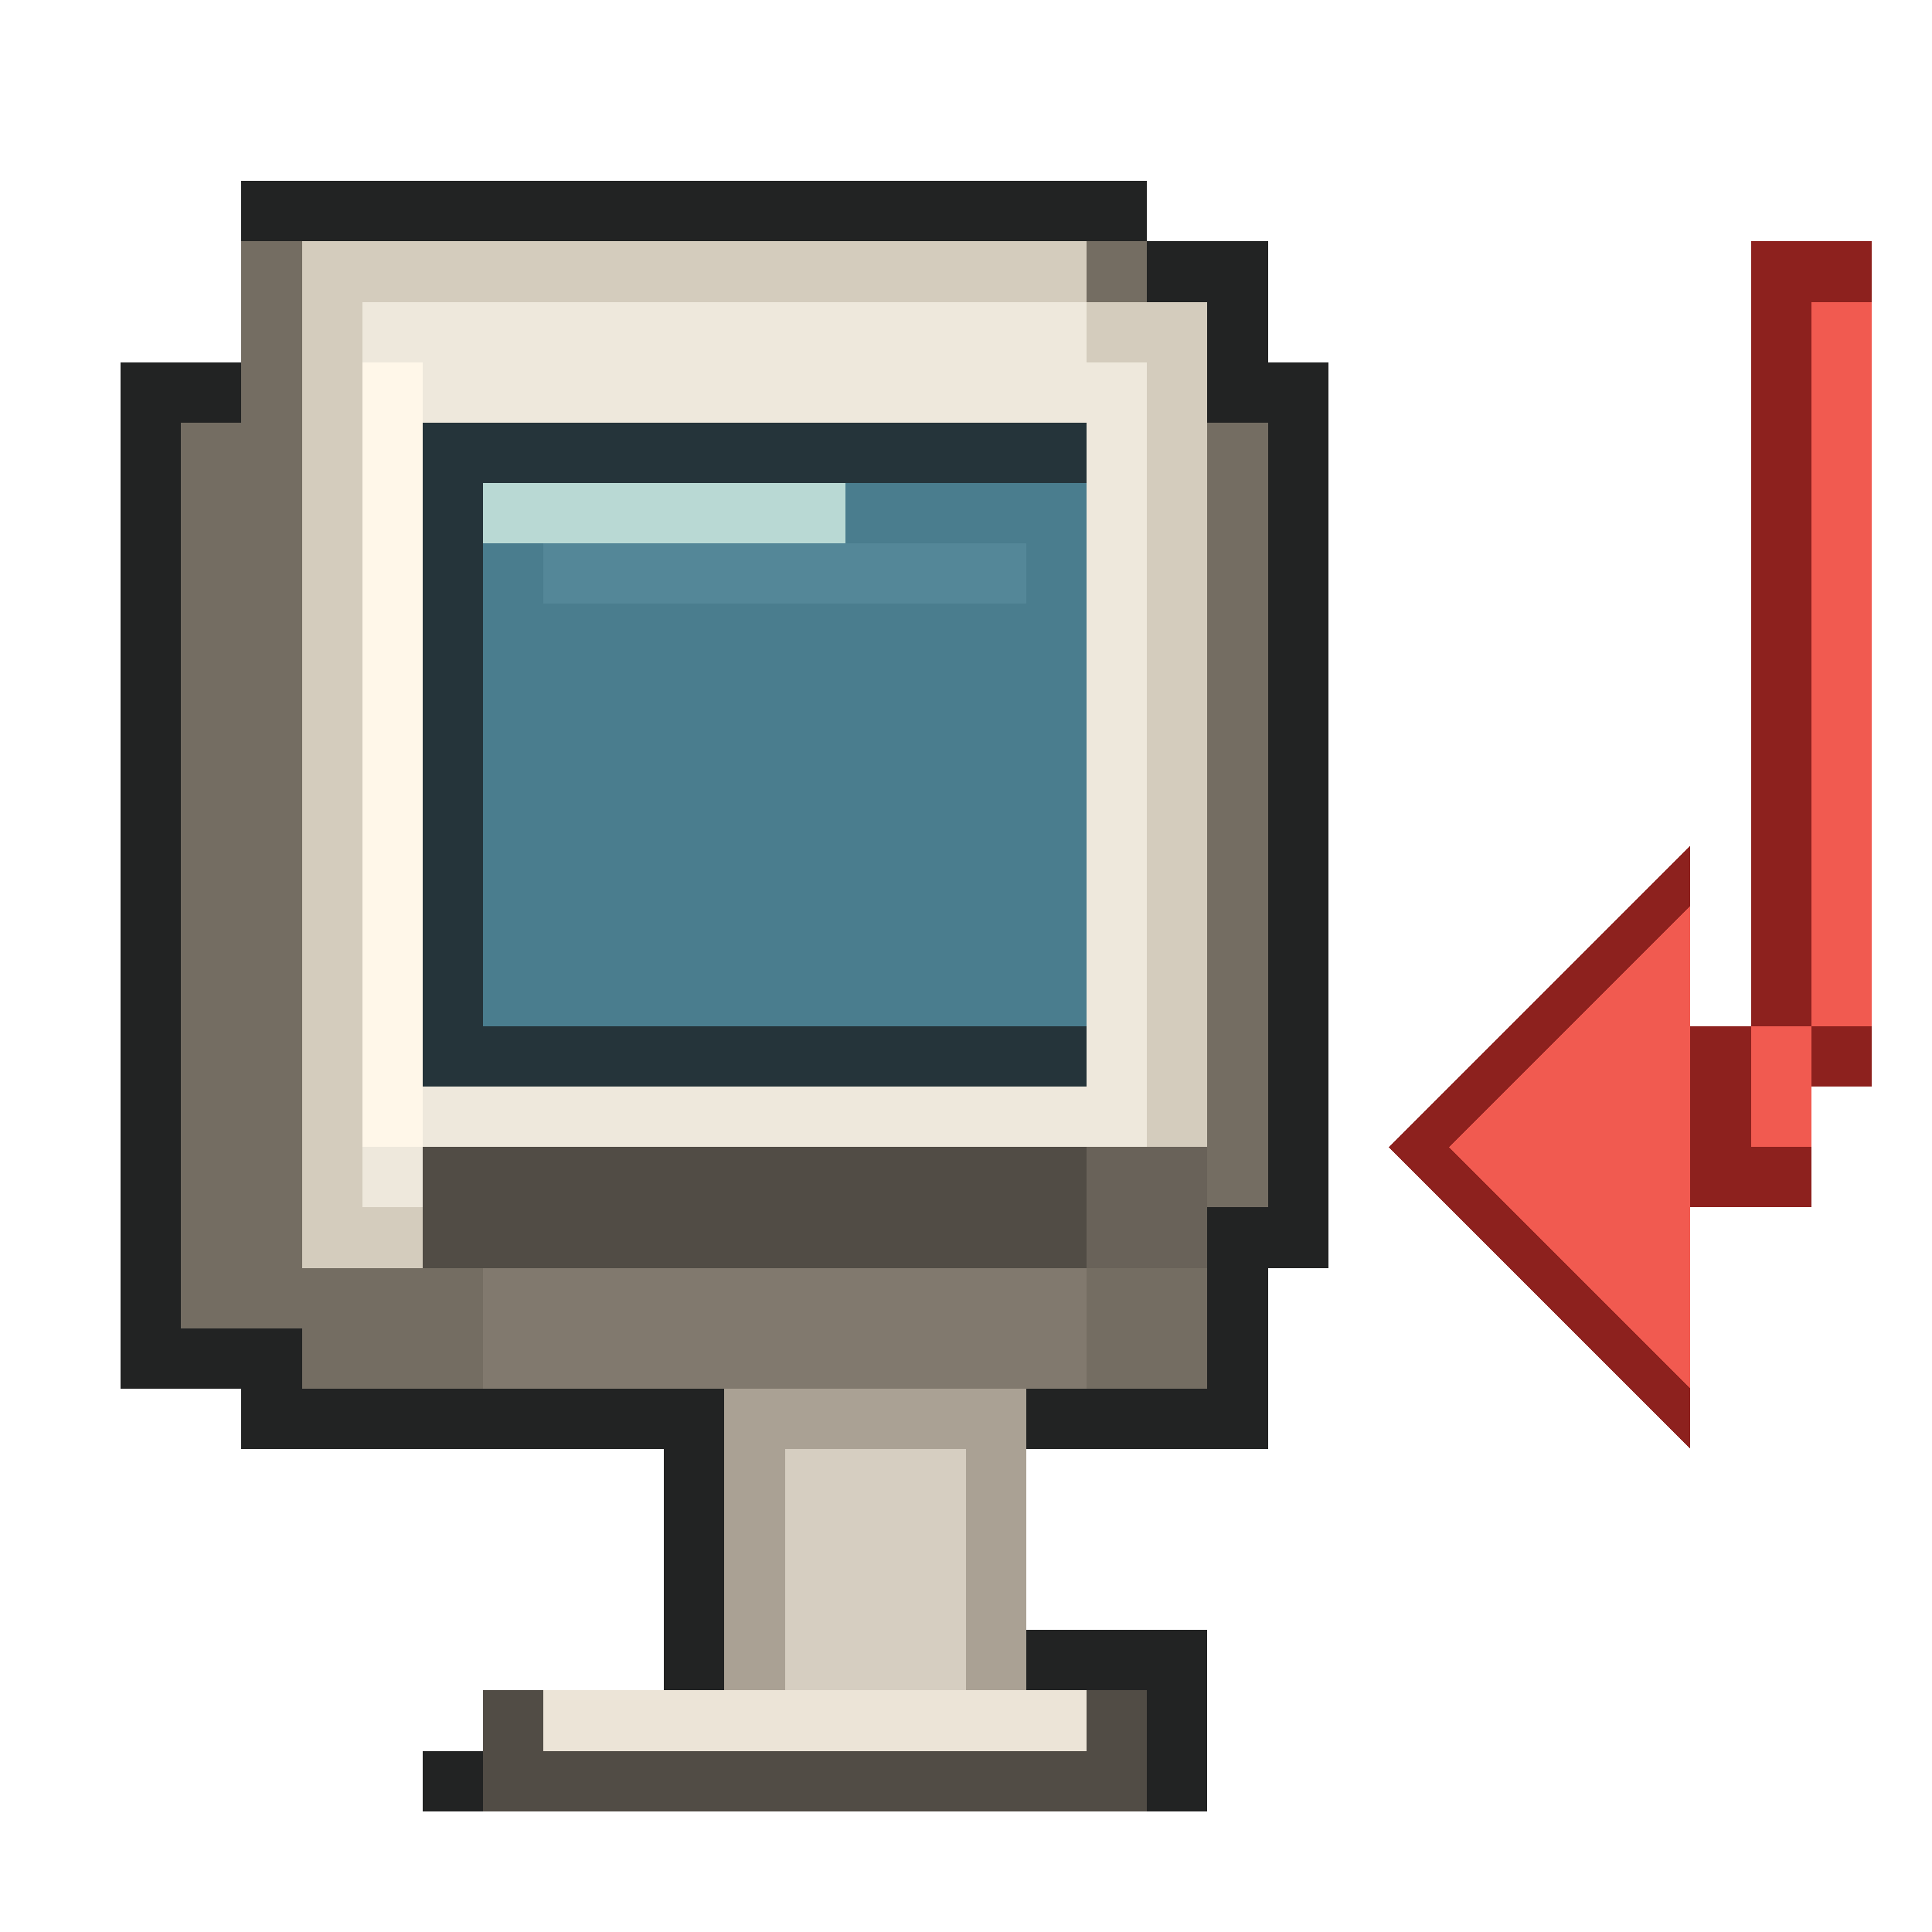
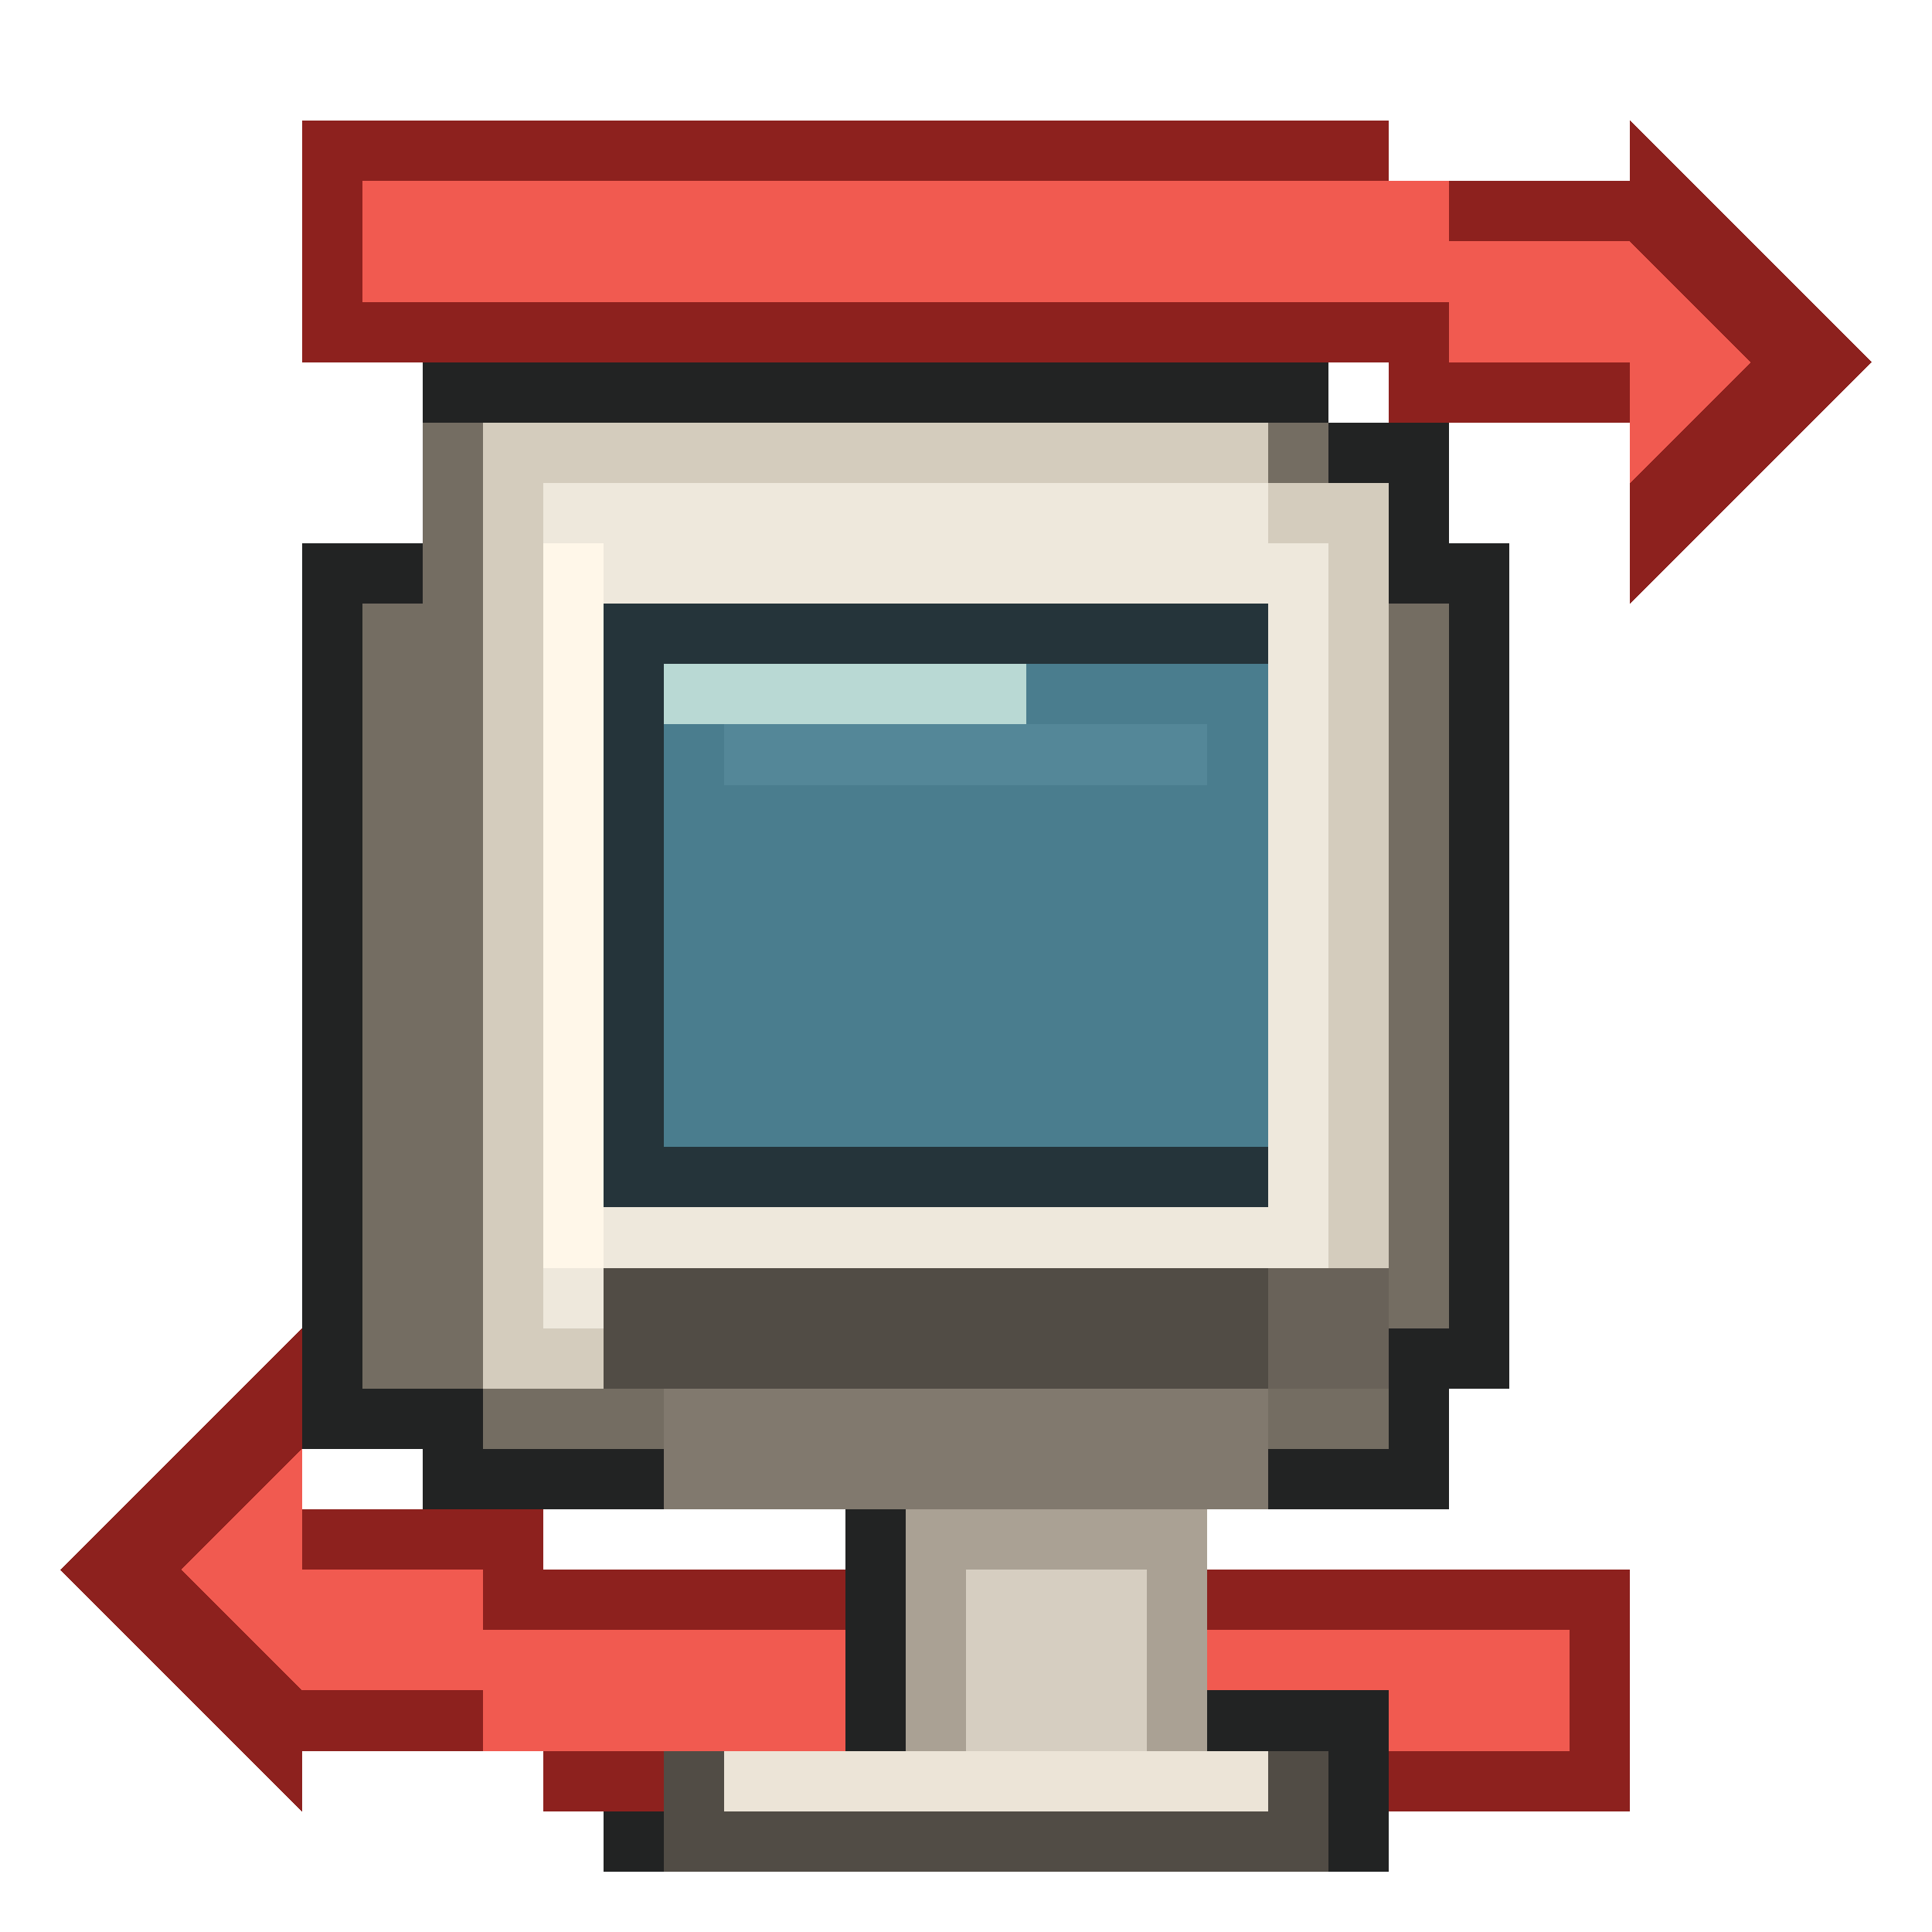
<svg xmlns="http://www.w3.org/2000/svg" viewBox="0 0 32 32" shape-rendering="crispEdges" data-m98-concept="reset-desktop" data-m98-grid="32">
-   <path fill="#222323" d="M4 3H19V4H21V6H22V21H21V24H16V27H20V30H7V29H11V24H4V23H2V6H4Z" />
-   <path fill="#746d62" d="M4 4H19V5H20V7H21V20H20V23H5V22H3V7H4Z" />
-   <path fill="#d4ccbd" d="M5 4H18V5H20V7H20V20H19V21H5Z" />
-   <path fill="#eee8dc" d="M6 5H18V6H19V19H18V20H6Z" />
-   <rect fill="#25343a" x="7" y="7" width="11" height="11" />
-   <rect fill="#4a7d8e" x="8" y="8" width="10" height="9" />
-   <rect fill="#b9d9d4" x="8" y="8" width="6" height="1" />
-   <rect fill="#548798" x="9" y="9" width="8" height="1" />
-   <rect fill="#fff7e9" x="6" y="6" width="1" height="13" />
-   <rect fill="#514c45" x="7" y="19" width="11" height="2" />
-   <rect fill="#81796e" x="8" y="21" width="10" height="2" />
-   <rect fill="#aaa194" x="12" y="23" width="5" height="5" />
-   <rect fill="#d6cec1" x="13" y="24" width="3" height="4" />
-   <rect fill="#514c45" x="8" y="28" width="11" height="2" />
-   <rect fill="#ece4d7" x="9" y="28" width="9" height="1" />
-   <rect fill="#696259" x="18" y="19" width="2" height="2" />
-   <path fill="#8d211e" d="M29 4H31V18H30V20H28V24L23 19L28 14V17H29Z" />
-   <rect fill="#f15a50" x="30" y="5" width="1" height="12" />
-   <rect fill="#f15a50" x="29" y="17" width="1" height="2" />
-   <polygon fill="#f15a50" points="24,19 28,15 28,23" />
+   <path fill="#8d211e" d="M5 2H23V3H27V2L31 6L27 10V7H23V6H5Z" />
+   <path fill="#f15a50" d="M6 3H24V4H27V4L29 6L27 8V6H24V5H6Z" />
+   <path fill="#8d211e" d="M27 30H9V29H5V30L1 26L5 22V25H9V26H27Z" />
+   <path fill="#f15a50" d="M26 29H8V28H5V28L3 26L5 24V26H8V27H26Z" />
+   <path fill="#222323" d="M7 6H22V7H24V9H25V23H24V25H19V28H23V31H10V30H14V25H7V24H5V9H7Z" />
+   <path fill="#746d62" d="M7 7H22V8H23V10H24V22H23V24H8V23H6V10H7Z" />
+   <path fill="#d4ccbd" d="M8 7H21V8H23V10H23V22H22V23H8Z" />
+   <path fill="#eee8dc" d="M9 8H21V9H22V21H21V22H9Z" />
+   <rect fill="#25343a" x="10" y="10" width="11" height="10" />
+   <rect fill="#4a7d8e" x="11" y="11" width="10" height="8" />
+   <rect fill="#b9d9d4" x="11" y="11" width="6" height="1" />
+   <rect fill="#548798" x="12" y="12" width="8" height="1" />
+   <rect fill="#fff7e9" x="9" y="9" width="1" height="12" />
+   <rect fill="#514c45" x="10" y="21" width="11" height="2" />
+   <rect fill="#81796e" x="11" y="23" width="10" height="2" />
+   <rect fill="#aaa194" x="15" y="25" width="5" height="5" />
+   <rect fill="#d6cec1" x="16" y="26" width="3" height="4" />
+   <rect fill="#514c45" x="11" y="29" width="11" height="2" />
+   <rect fill="#ece4d7" x="12" y="29" width="9" height="1" />
+   <rect fill="#696259" x="21" y="21" width="2" height="2" />
</svg>
